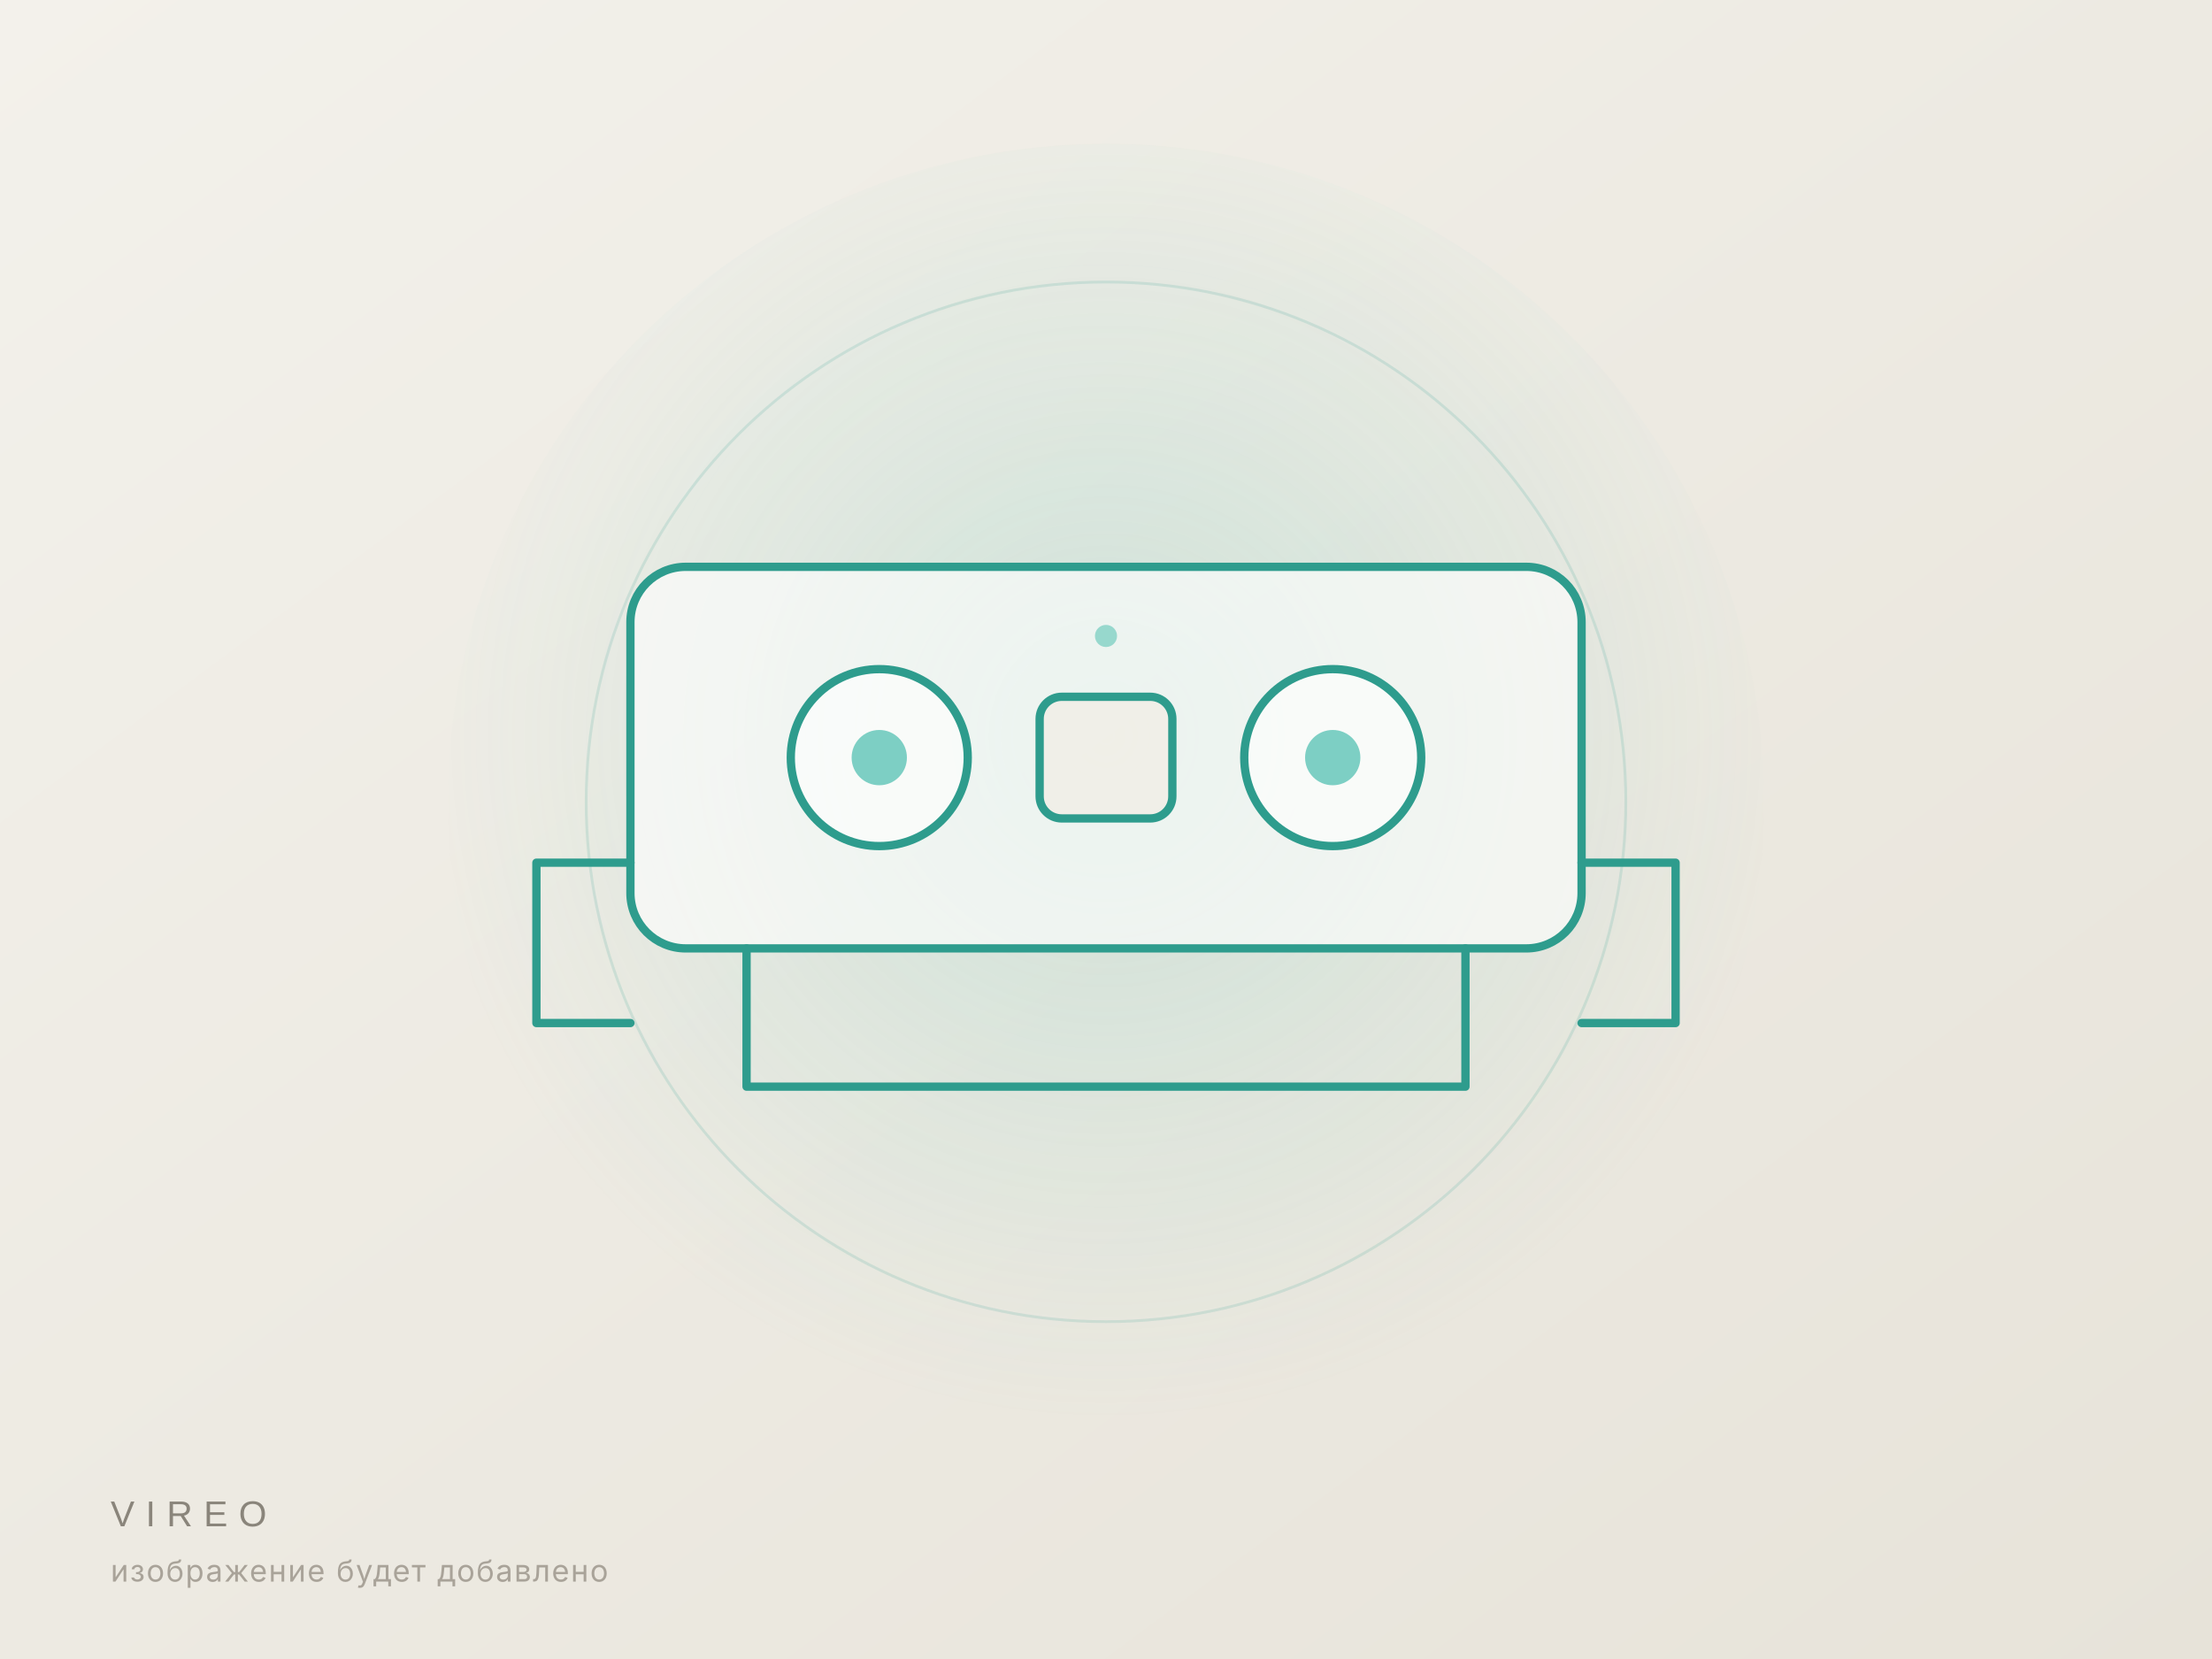
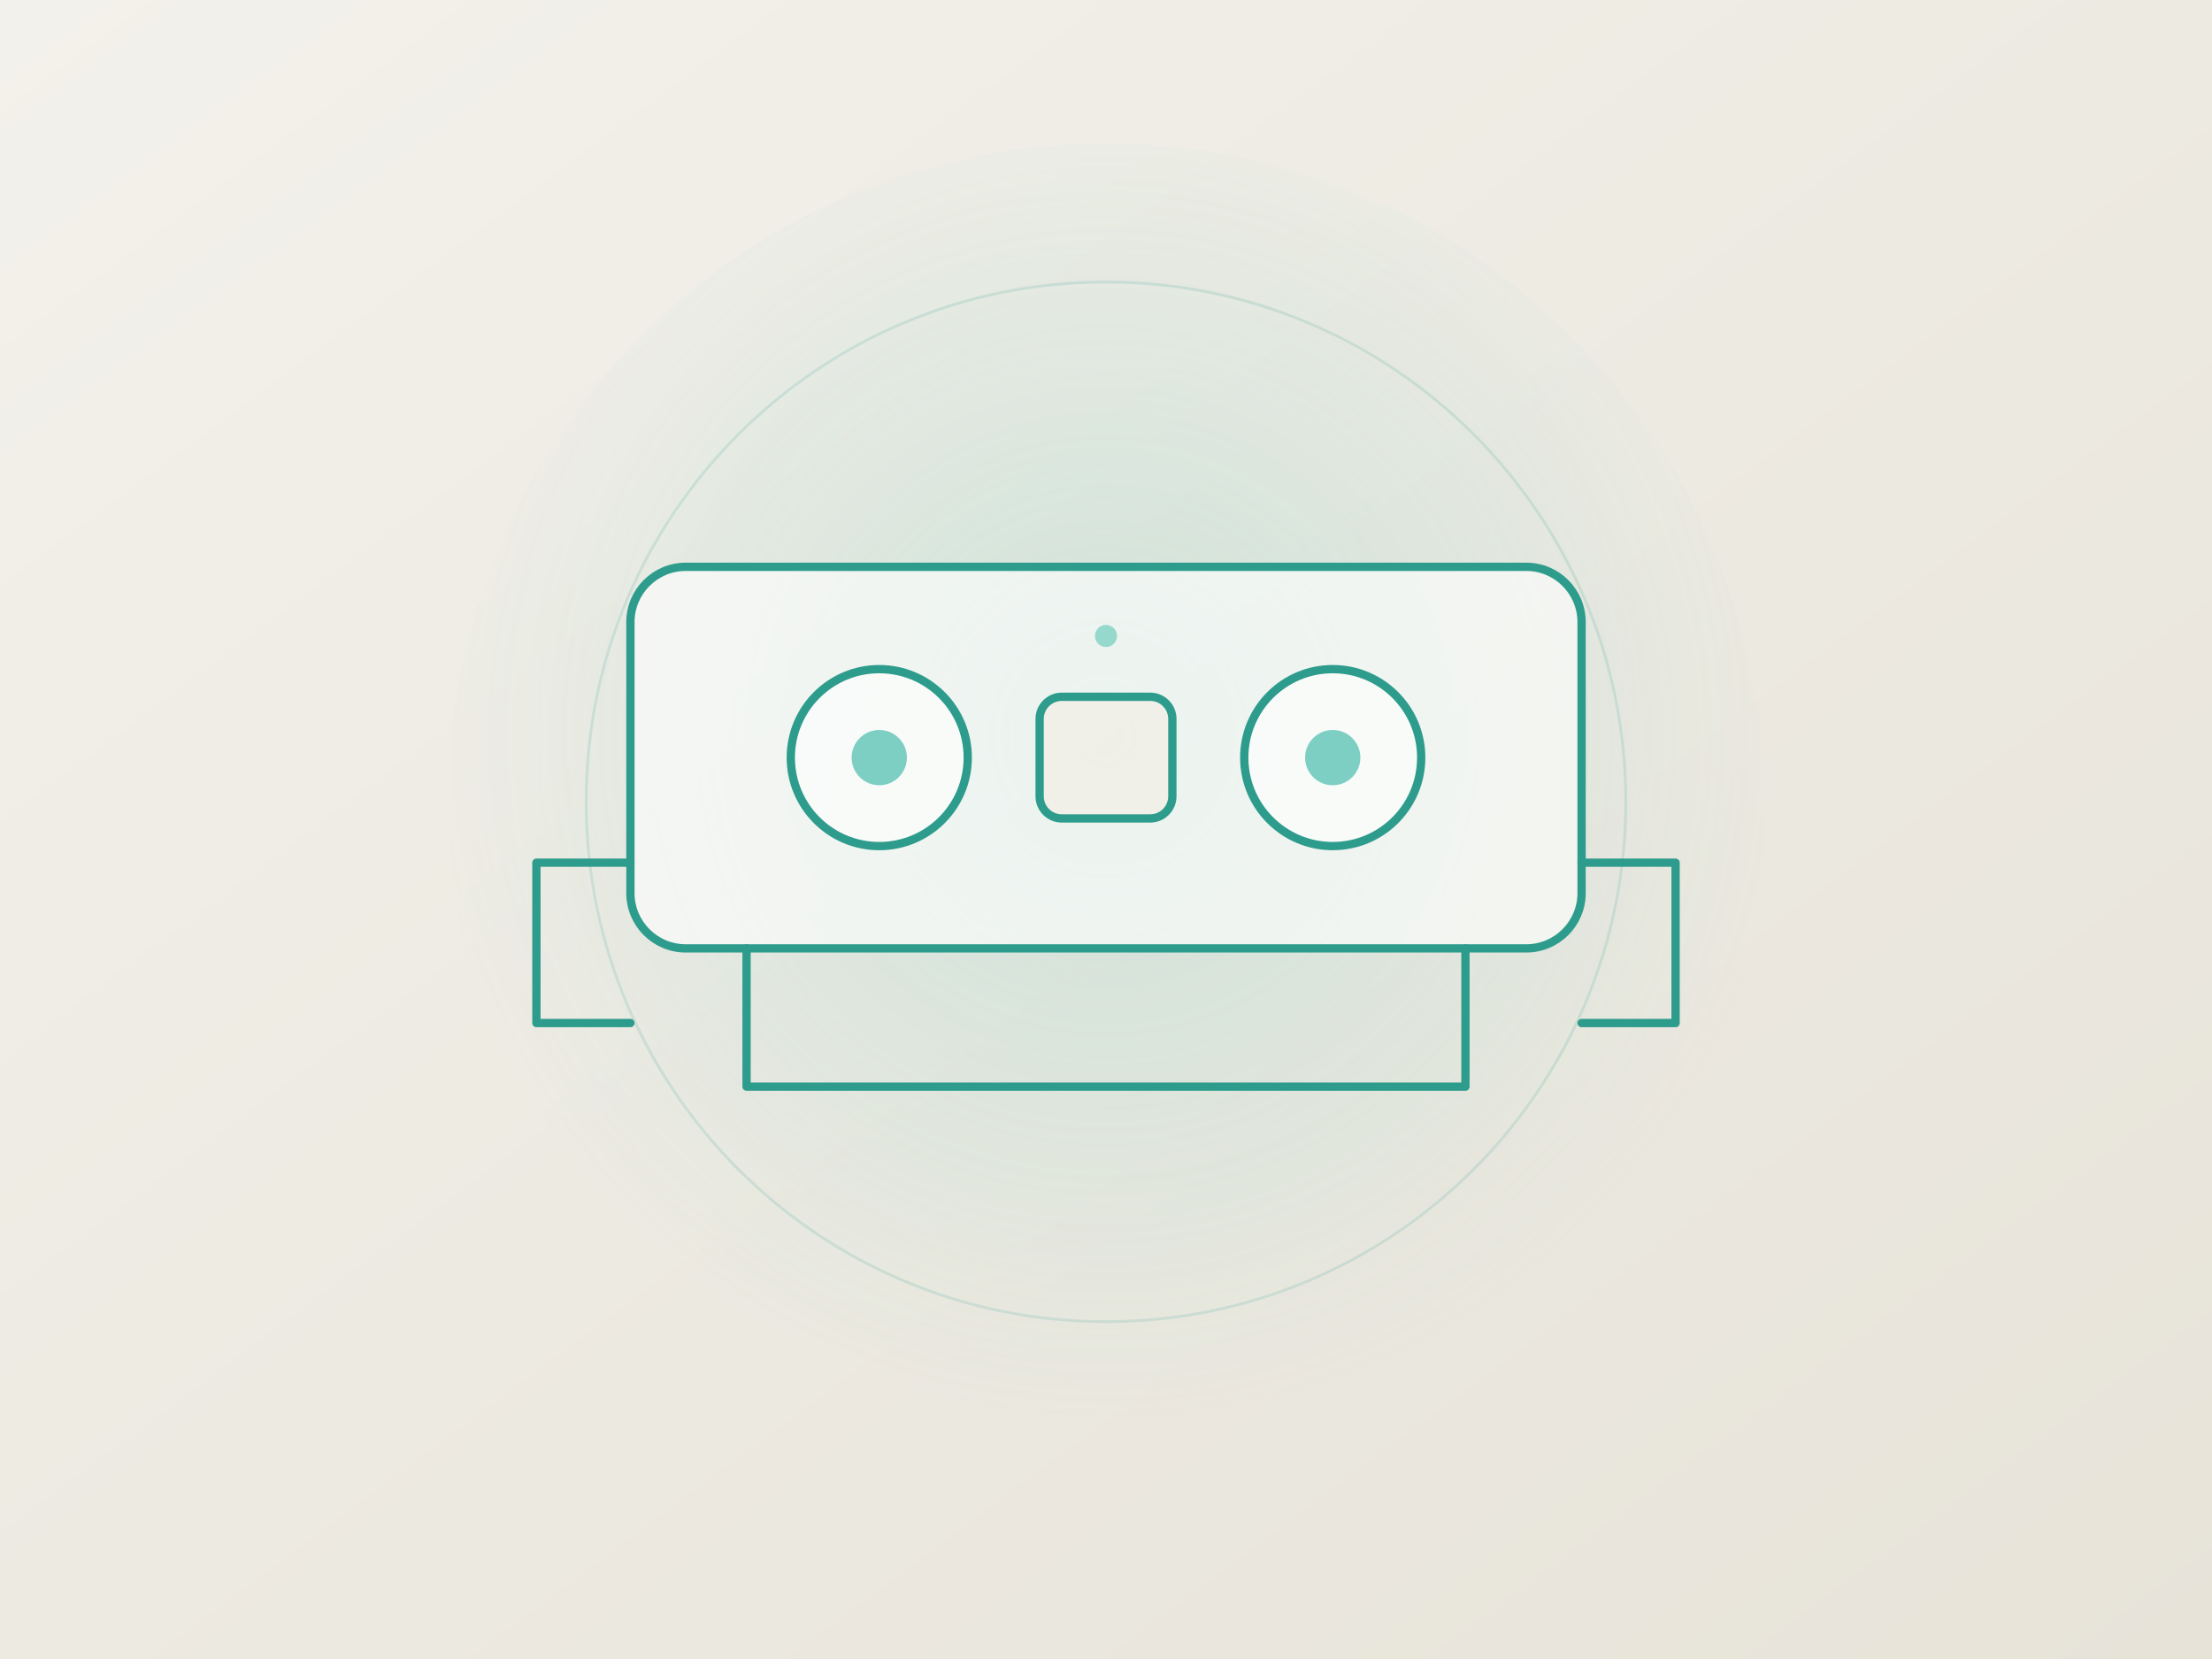
<svg xmlns="http://www.w3.org/2000/svg" viewBox="0 0 800 600">
  <defs>
    <linearGradient id="bg2" x1="0" y1="0" x2="1" y2="1">
      <stop offset="0" stop-color="#F3F1EB" />
      <stop offset="1" stop-color="#E7E3D9" />
    </linearGradient>
    <radialGradient id="glow2" cx="50%" cy="45%" r="52%">
      <stop offset="0" stop-color="#5EC4B6" stop-opacity=".22" />
      <stop offset="1" stop-color="#5EC4B6" stop-opacity="0" />
    </radialGradient>
  </defs>
  <rect width="800" height="600" fill="url(#bg2)" />
  <circle cx="400" cy="290" r="238" fill="url(#glow2)" />
  <circle cx="400" cy="290" r="188" fill="none" stroke="#2E9C8D" stroke-opacity=".15" />
  <g stroke="#2E9C8D" stroke-width="3" fill="#FFFFFF" fill-opacity=".6" stroke-linejoin="round" stroke-linecap="round">
    <rect x="228" y="205" width="344" height="138" rx="20" />
    <circle cx="318" cy="274" r="32" />
    <circle cx="482" cy="274" r="32" />
    <circle cx="318" cy="274" r="10" fill="#5EC4B6" fill-opacity=".8" stroke="none" />
    <circle cx="482" cy="274" r="10" fill="#5EC4B6" fill-opacity=".8" stroke="none" />
    <rect x="376" y="252" width="48" height="44" rx="8" fill="#F1EEE7" fill-opacity=".9" />
    <path d="M228 312h-34v58h34" fill="none" />
    <path d="M572 312h34v58h-34" fill="none" />
    <path d="M270 343v50h260v-50" fill="none" />
    <circle cx="400" cy="230" r="4" fill="#5EC4B6" stroke="none" />
  </g>
-   <text x="40" y="552" font-family="Jost, Arial, sans-serif" font-size="13" letter-spacing="4" fill="#8A857B">VIREO</text>
-   <text x="40" y="572" font-family="Inter, Arial, sans-serif" font-size="11" letter-spacing=".5" fill="#A9A399">изображение будет добавлено</text>
</svg>
